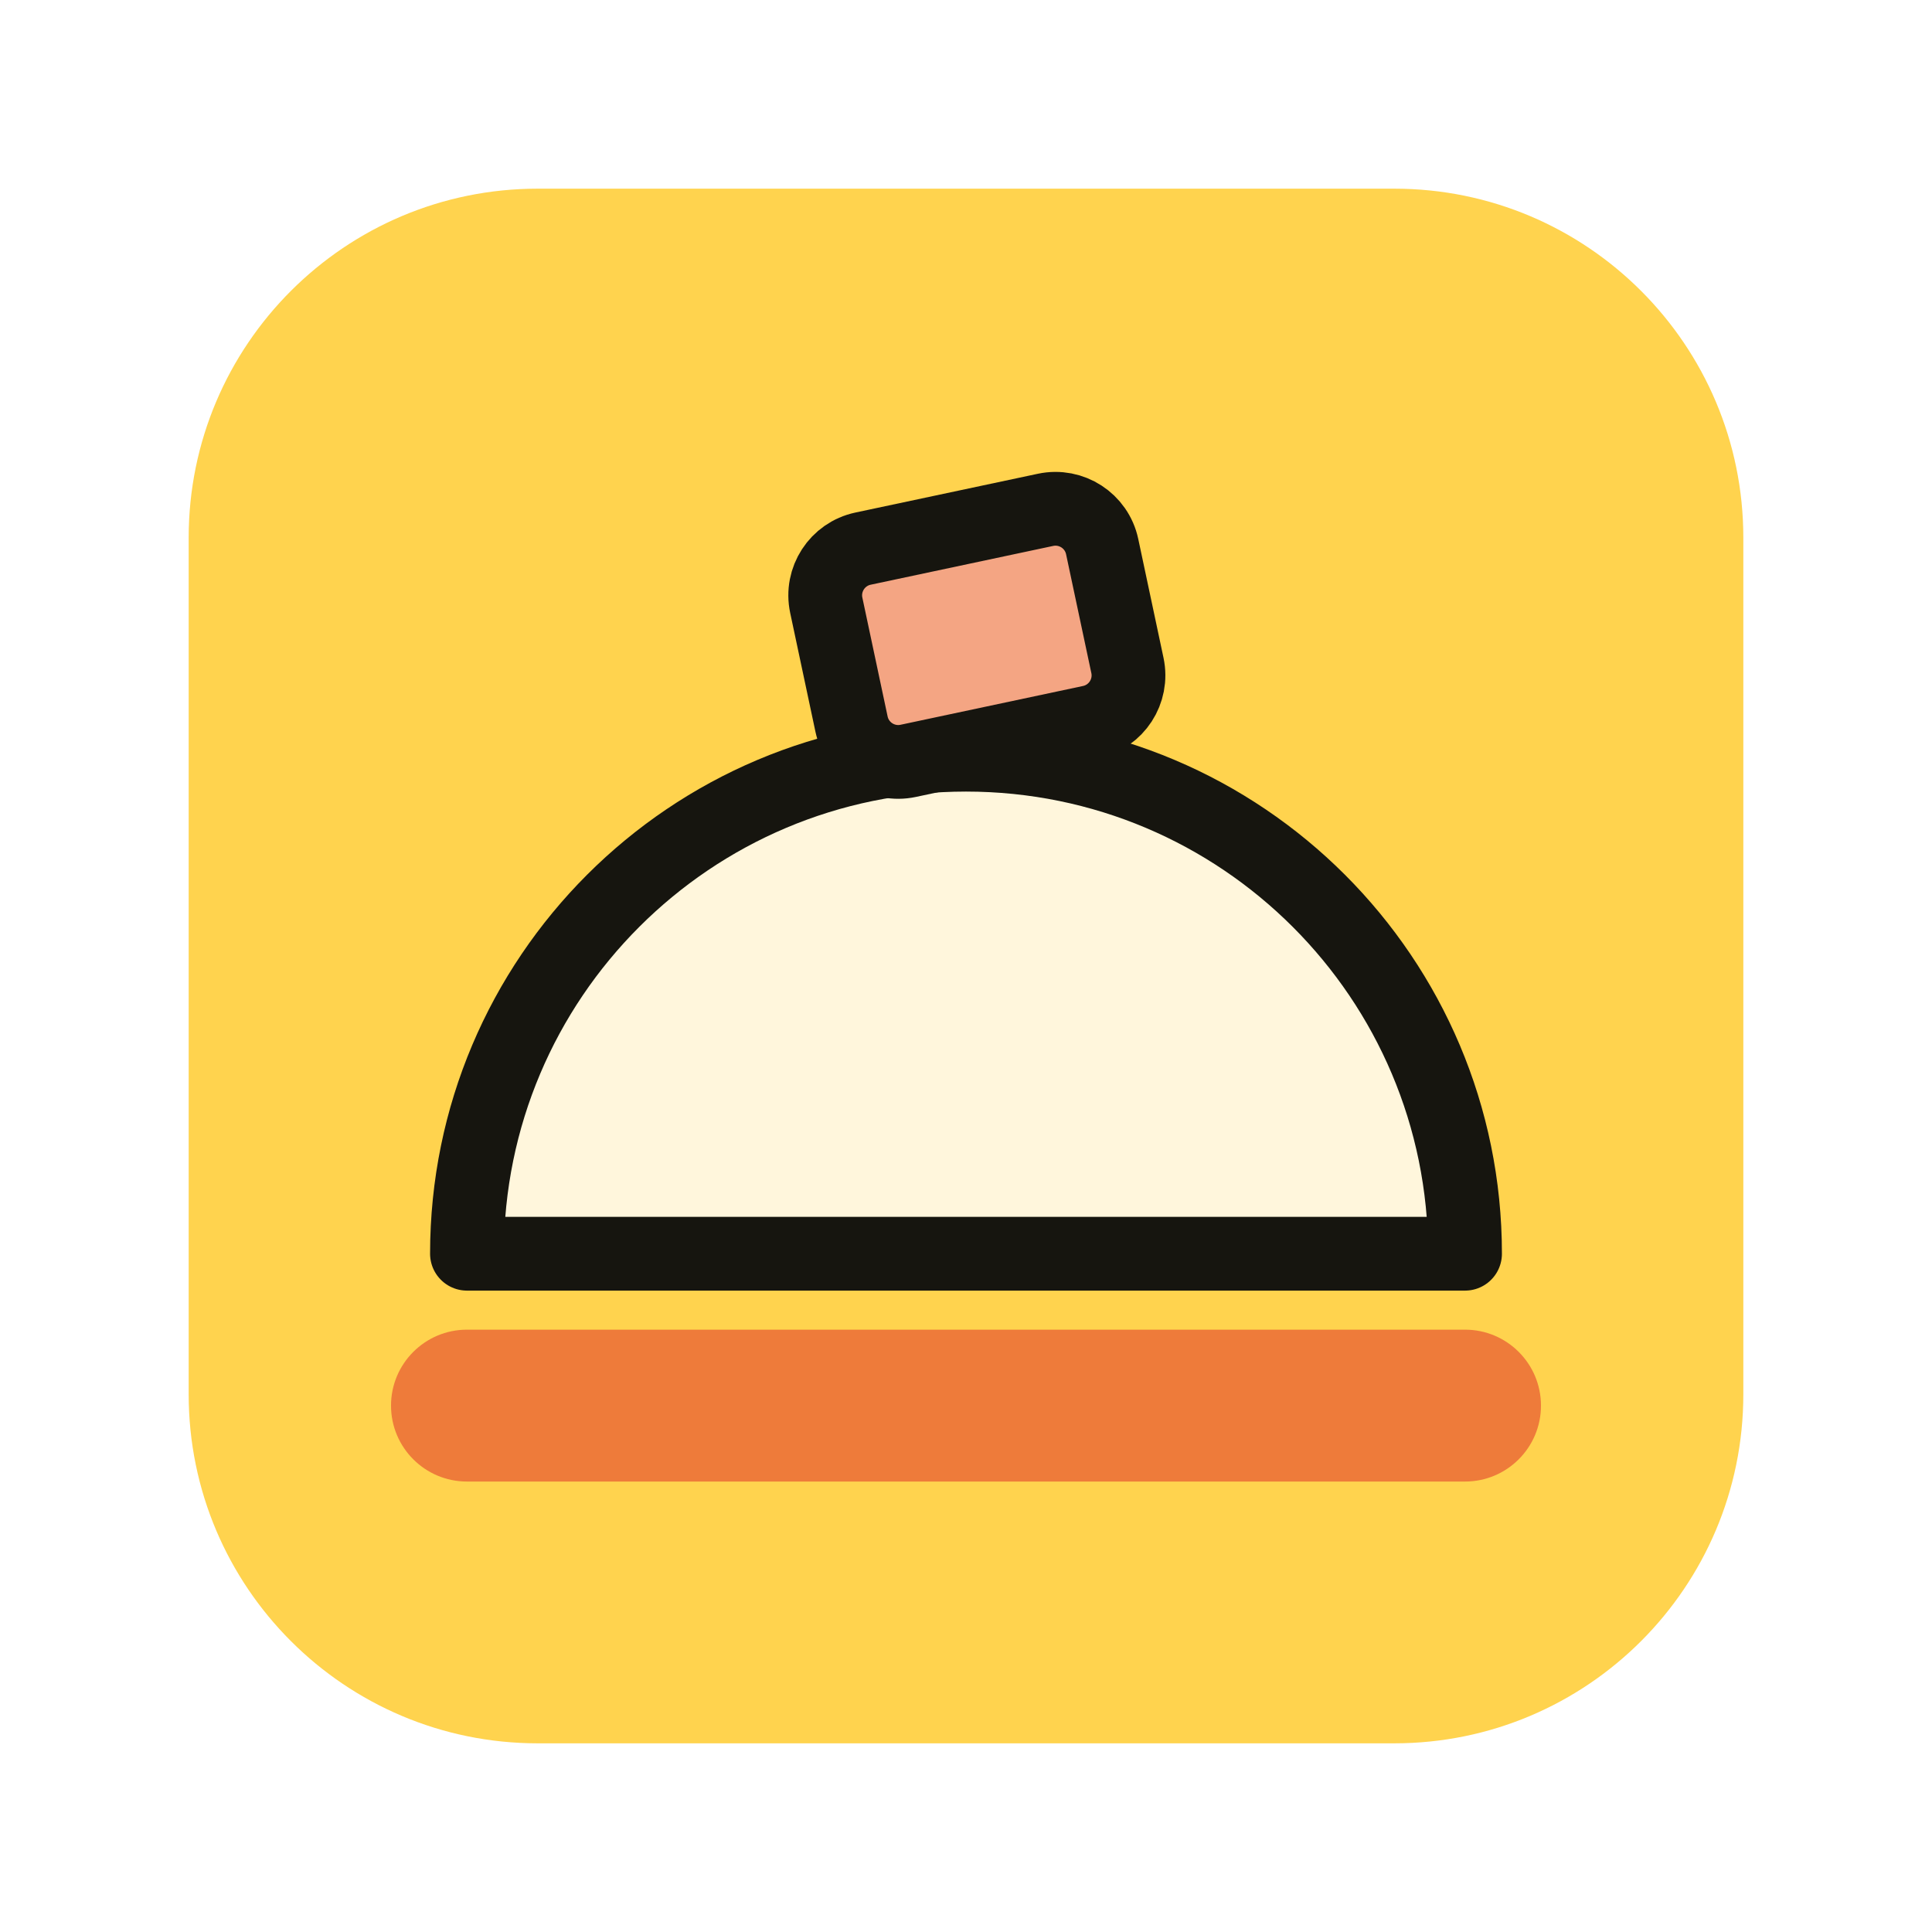
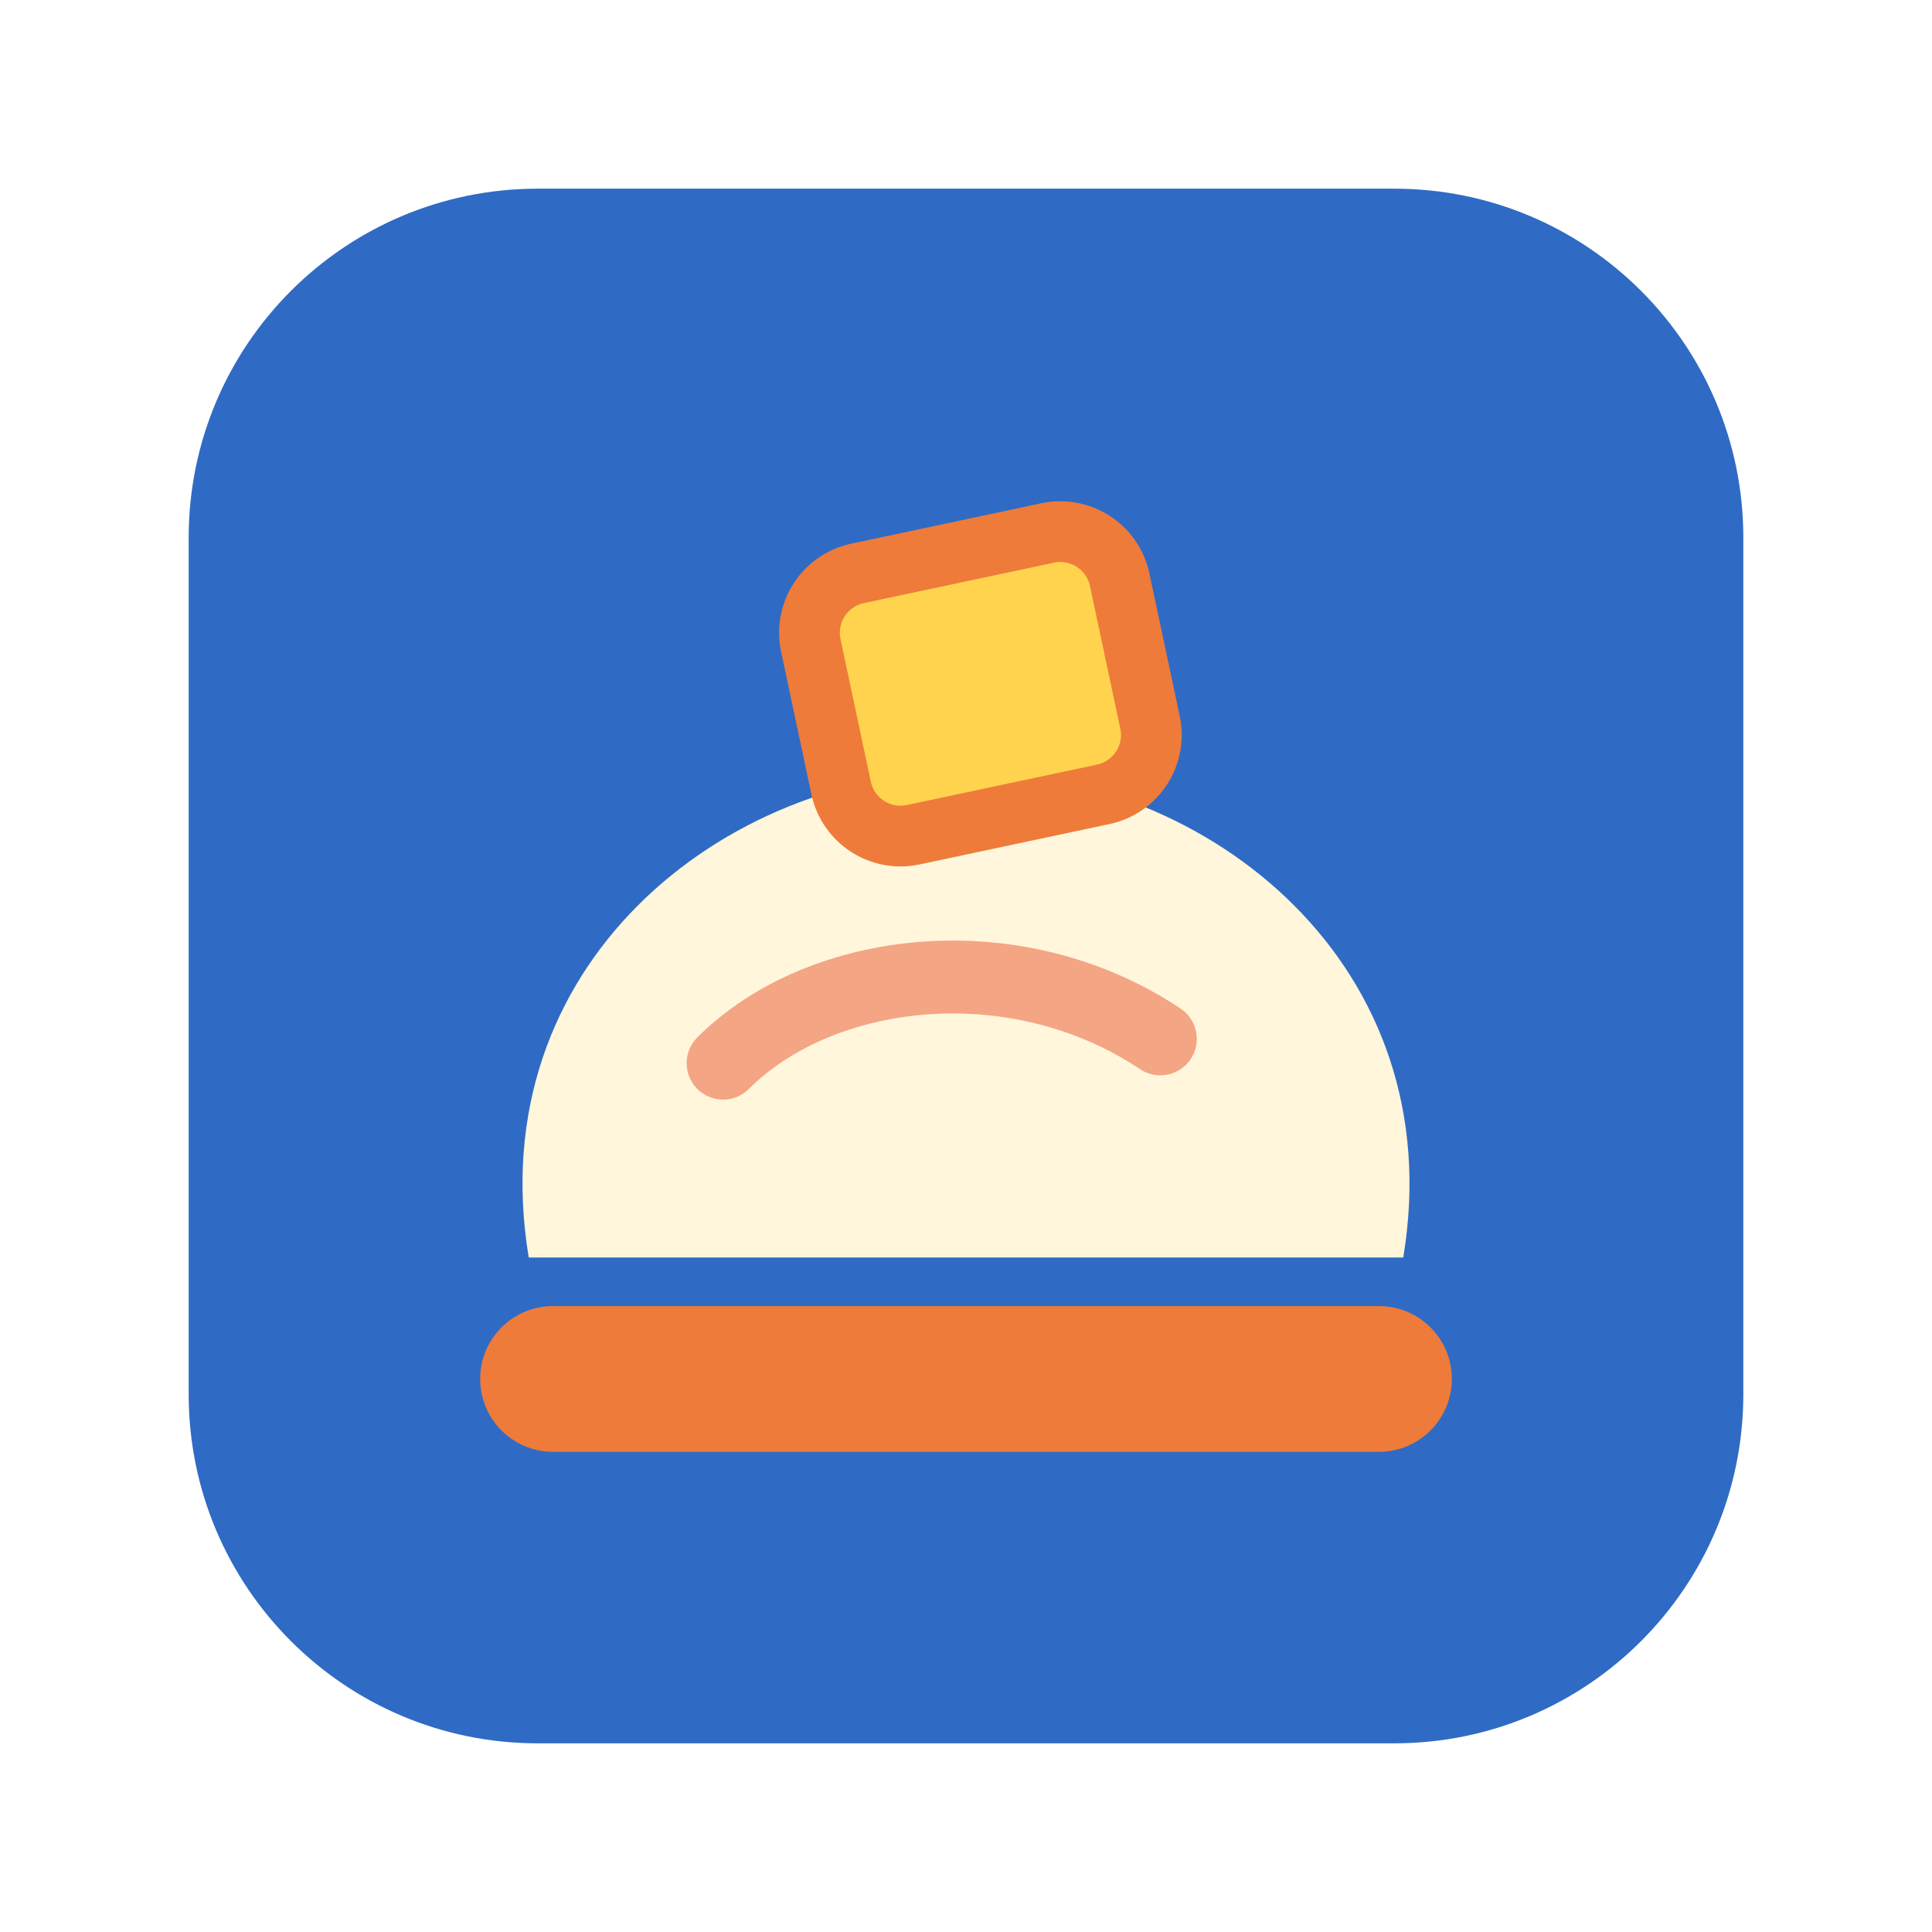
<svg xmlns="http://www.w3.org/2000/svg" viewBox="0 0 1024 1024">
-   <rect x="100" y="100" width="824" height="824" rx="185" fill="#ffd34e" />
-   <g transform="translate(144 124) scale(11.5)">
-     <path d="M9 47a23 23 0 0 1 46 0z" fill="#fff6dc" stroke="#16150f" stroke-width="3.4" stroke-linejoin="round" />
-     <rect x="26" y="13.5" width="13" height="10" rx="2.2" fill="#f4a583" stroke="#16150f" stroke-width="3.4" stroke-linejoin="round" transform="rotate(-12 32.5 18.5)" />
-     <rect x="5.5" y="50.5" width="53" height="7" rx="3.5" fill="#ee7b3a" />
+   <rect x="100" y="100" width="824" height="824" rx="185" fill="#2f6bc4" />
+   <g transform="translate(100 100) scale(12.875)">
+     <path d="M14 44c-2-12 8-20 18-20s20 8 18 20z" fill="#fff6dc" />
+     <path d="M22 36c4-4 12-5 18-1" fill="none" stroke="#f4a583" stroke-width="3" stroke-linecap="round" />
+     <rect x="26" y="15" width="13" height="11" rx="2.5" fill="#ffd34e" stroke="#ee7b3a" stroke-width="2.5" transform="rotate(-12 32 20)" />
+     <rect x="12" y="46" width="40" height="6" rx="3" fill="#ee7b3a" />
  </g>
</svg>
